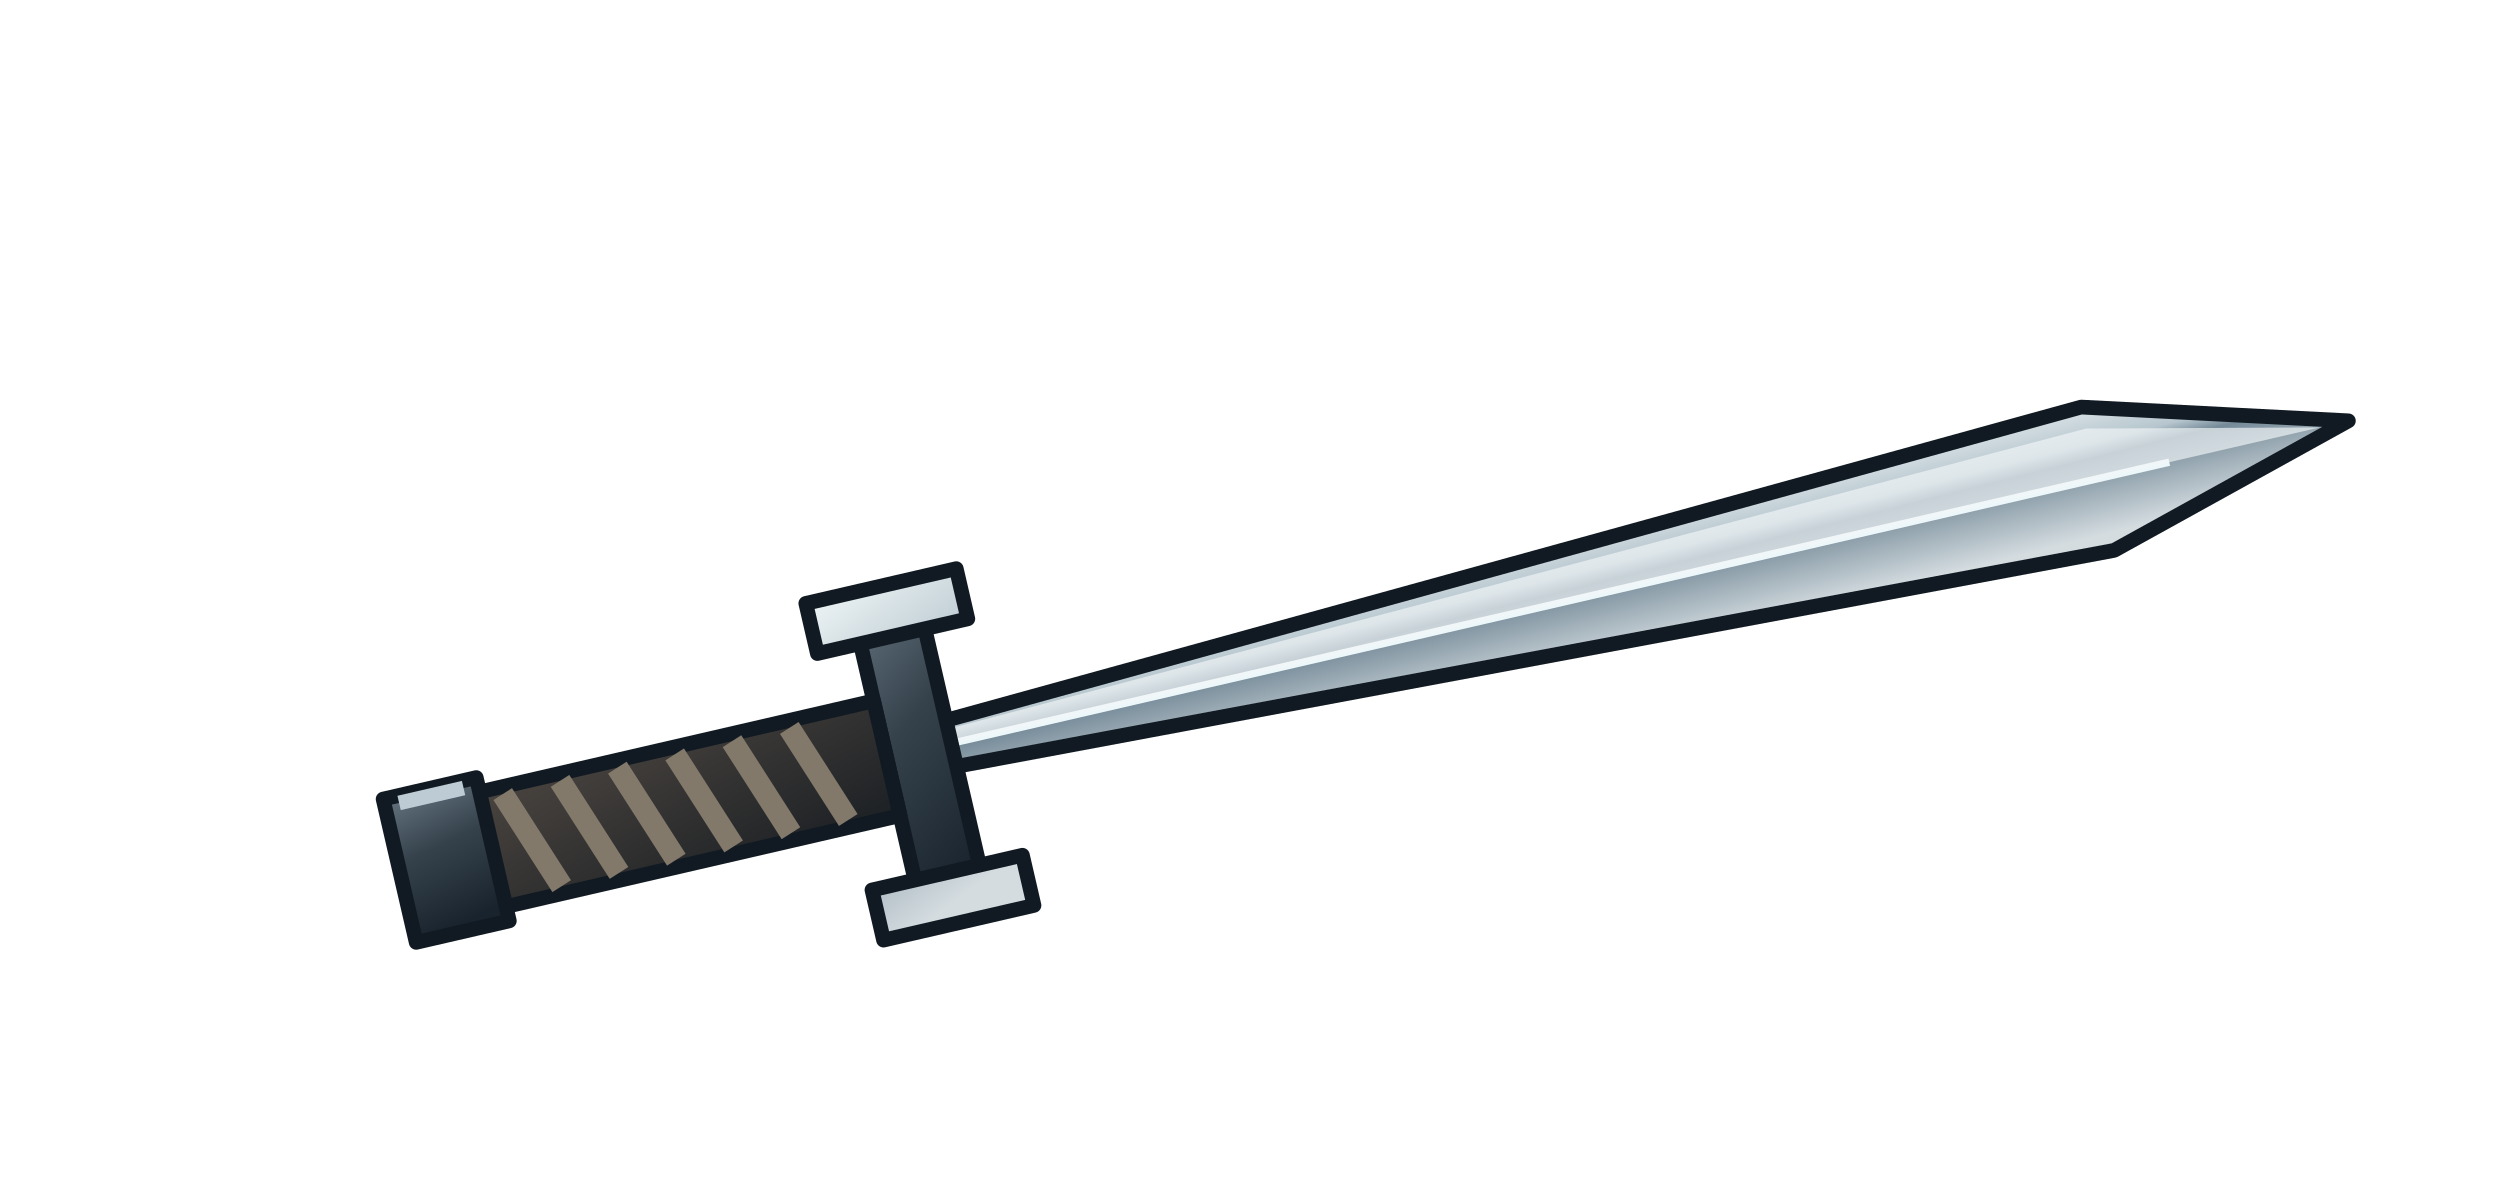
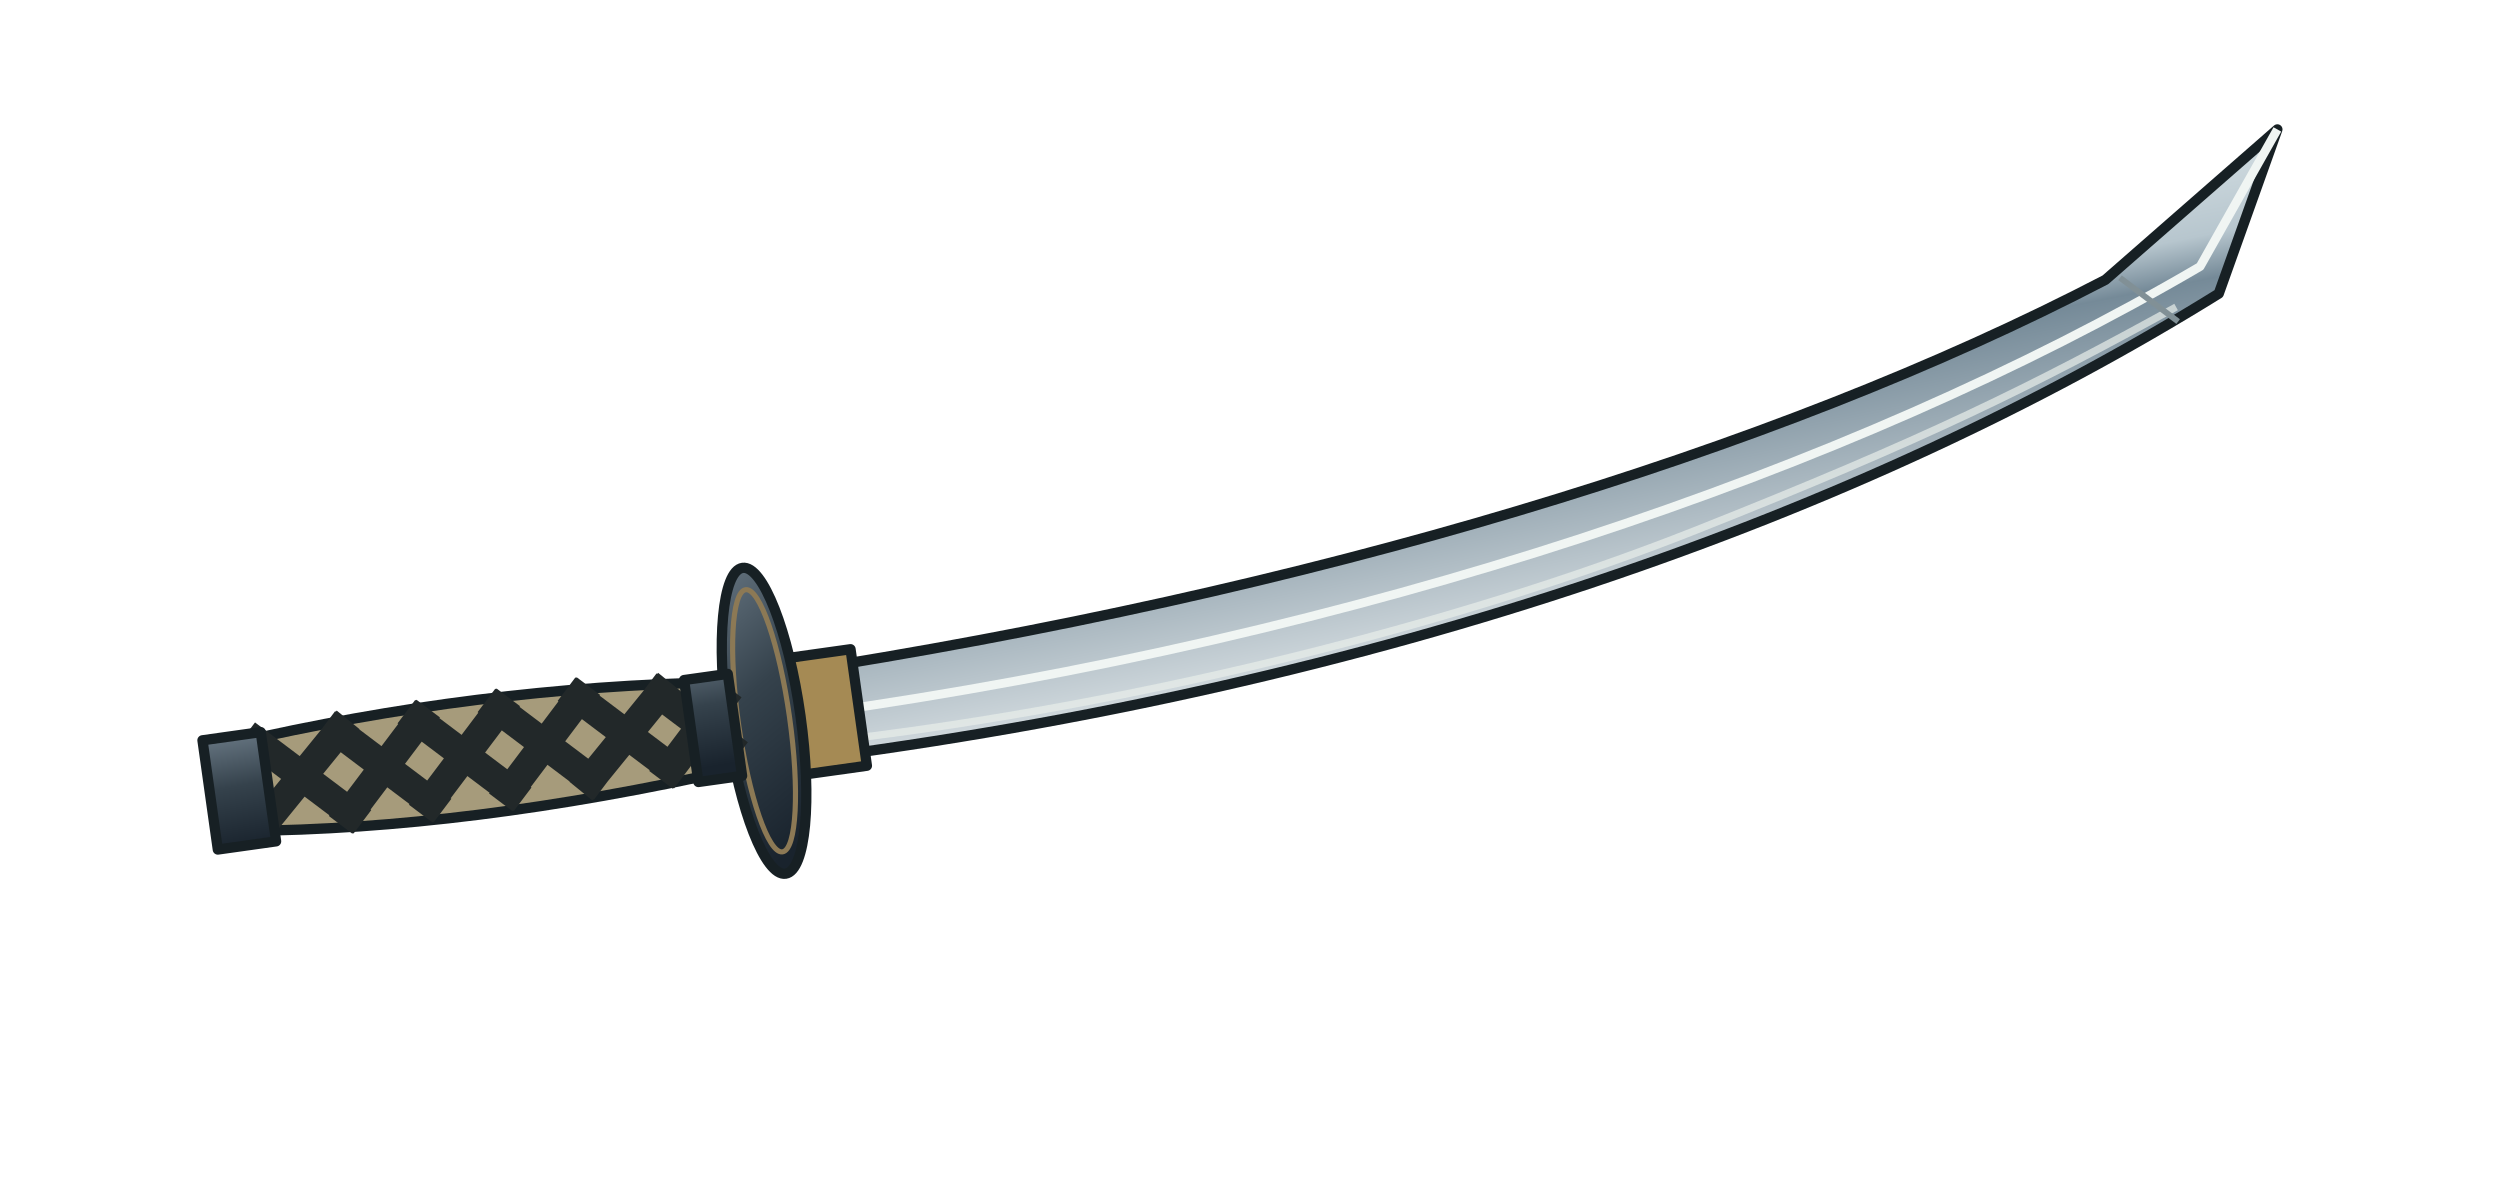
- <svg xmlns="http://www.w3.org/2000/svg" viewBox="0 0 340 160" role="img" aria-label="sword">
+ <svg xmlns="http://www.w3.org/2000/svg" viewBox="0 0 340 160" role="img" aria-label="Katana">
  <defs>
    <linearGradient id="steel" x2=".2" y2="1">
      <stop stop-color="#edf4f5" />
      <stop offset=".4" stop-color="#b7c6ce" />
      <stop offset=".5" stop-color="#758a98" />
      <stop offset="1" stop-color="#d4dce0" />
    </linearGradient>
    <linearGradient id="metal" x2=".15" y2="1">
      <stop stop-color="#657480" />
      <stop offset=".45" stop-color="#35424c" />
      <stop offset="1" stop-color="#19232d" />
    </linearGradient>
    <linearGradient id="grip" x2="1" y2="1">
      <stop stop-color="#4b4540" />
      <stop offset="1" stop-color="#1c2024" />
    </linearGradient>
  </defs>
-   <g transform="translate(28 34) rotate(-13 145 56)" stroke="#111a22" stroke-width="2" stroke-linejoin="round">
-     <path d="M95 54L260 47 295 57 260 67 95 60z" fill="url(#steel)" />
-     <path d="M97 57h173" stroke="#edf7fa" stroke-width="1" />
-     <path d="M100 55L260 50 291 57 100 57z" fill="#f3f8f9" stroke="none" opacity=".65" />
-     <path d="M91 35h9v45h-9z" fill="url(#metal)" />
-     <path d="M85 34h21v7H85zm0 40h21v7H85z" fill="url(#steel)" />
-     <path d="M32 49h59v16H32z" fill="url(#grip)" />
-     <path d="M39 50l5 14m3-14l5 14m3-14l5 14m3-14l5 14m3-14l5 14m3-14l5 14" stroke="#82796b" stroke-width="3" />
-     <path d="M23 47h13v20H23z" fill="url(#metal)" />
-     <path d="M25 48h9" stroke="#bccbd4" />
+   <g transform="translate(8 17) rotate(-8 160 70)" stroke="#172024" stroke-width="1.4" stroke-linejoin="round">
+     <path d="M99 66C171 65 236 55 284 38L310 21 299 42C247 65 179 79 99 78Z" fill="url(#steel)" />
+     <path d="M102 72C177 72 246 59 297 38L310 21" fill="none" stroke="#f0f5f3" stroke-width="1.2" />
+     <path d="M104 76C146 77 191 72 224 64S272 51 293 43" fill="none" stroke="#e8eeea" stroke-width="1" opacity=".7" />
+     <path d="M286 38L293 45" stroke="#819096" stroke-width=".8" />
+     <path d="M98 64H108V80H98Z" fill="#a58a54" />
+     <ellipse cx="95" cy="72" rx="5" ry="21" fill="url(#metal)" />
+     <ellipse cx="95" cy="72" rx="3.5" ry="18" fill="none" stroke="#8c7955" stroke-width=".7" />
+     <path d="M23 65Q57 62 90 66V78Q53 81 23 77Z" fill="#a69b7b" />
+     <path d="M25 64L39 78M36 64L50 78M47 64L61 78M58 64L72 78M69 64L83 78M80 65L91 76M25 77L39 64M36 78L50 64M47 78L61 64M58 78L72 64M69 78L83 65M80 78L91 67" stroke="#222829" stroke-width="4" />
+     <path d="M19 64H27V79H19ZM85 65H91V79H85Z" fill="url(#metal)" />
  </g>
</svg>
